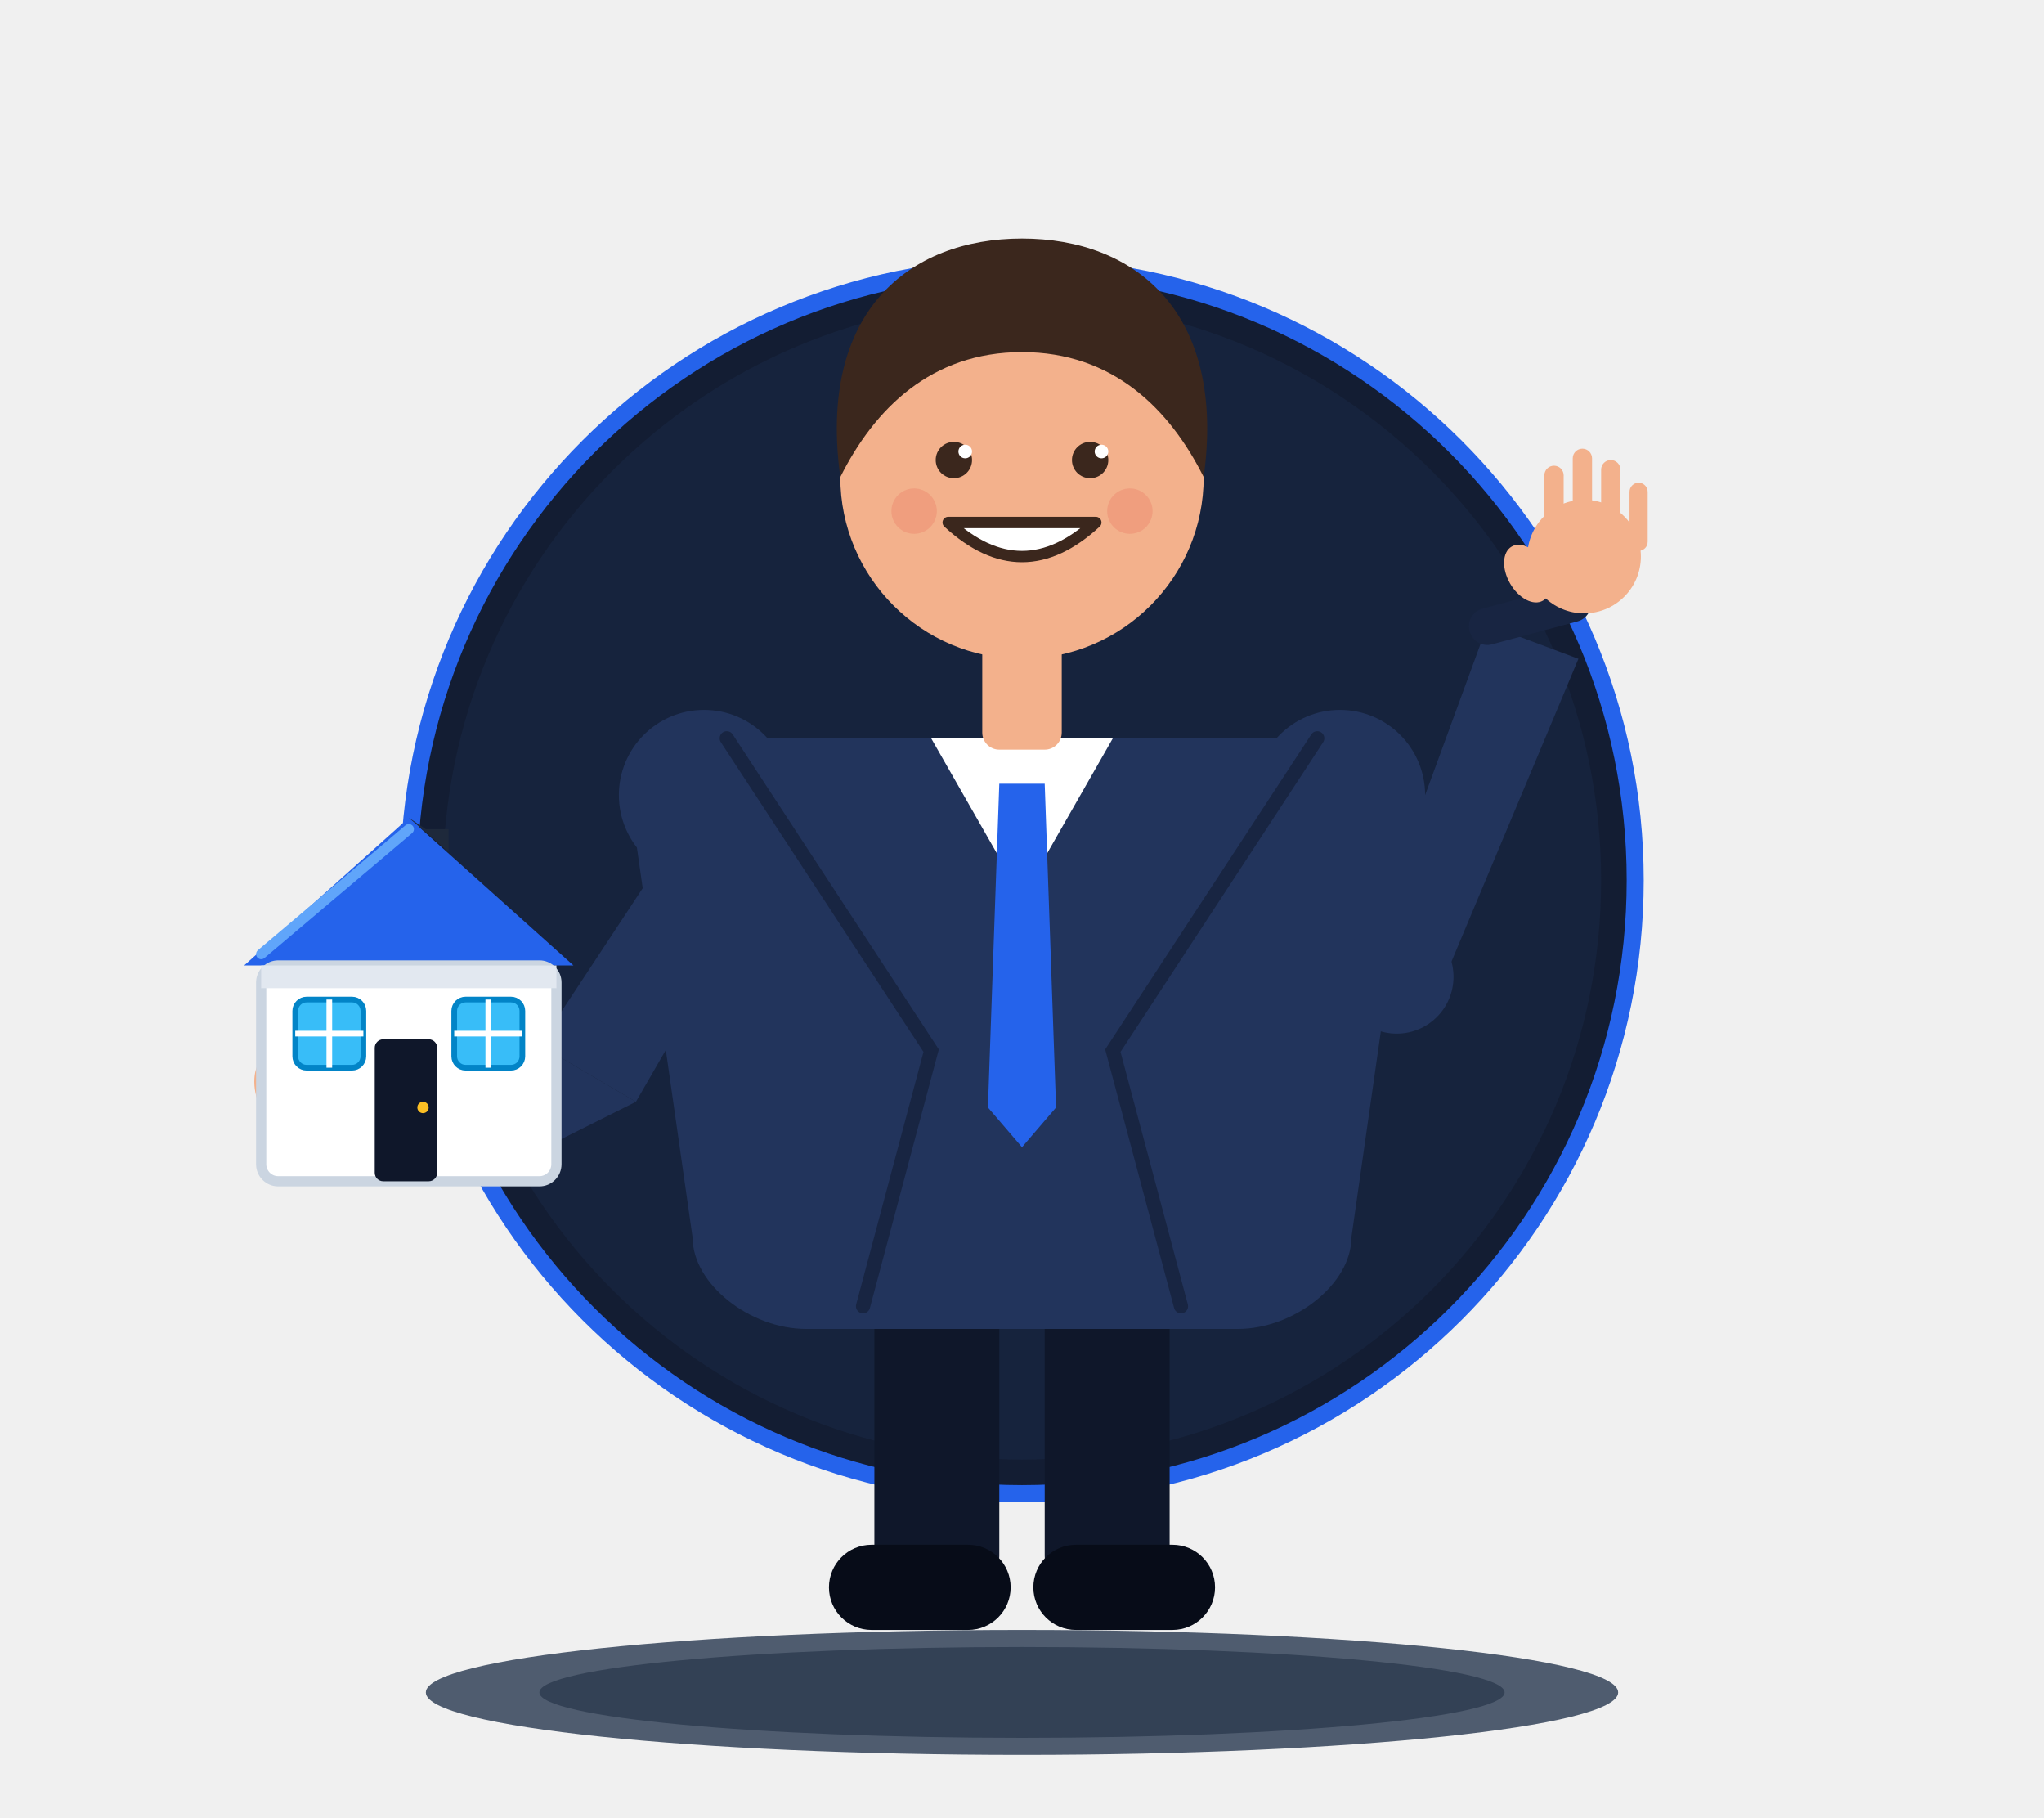
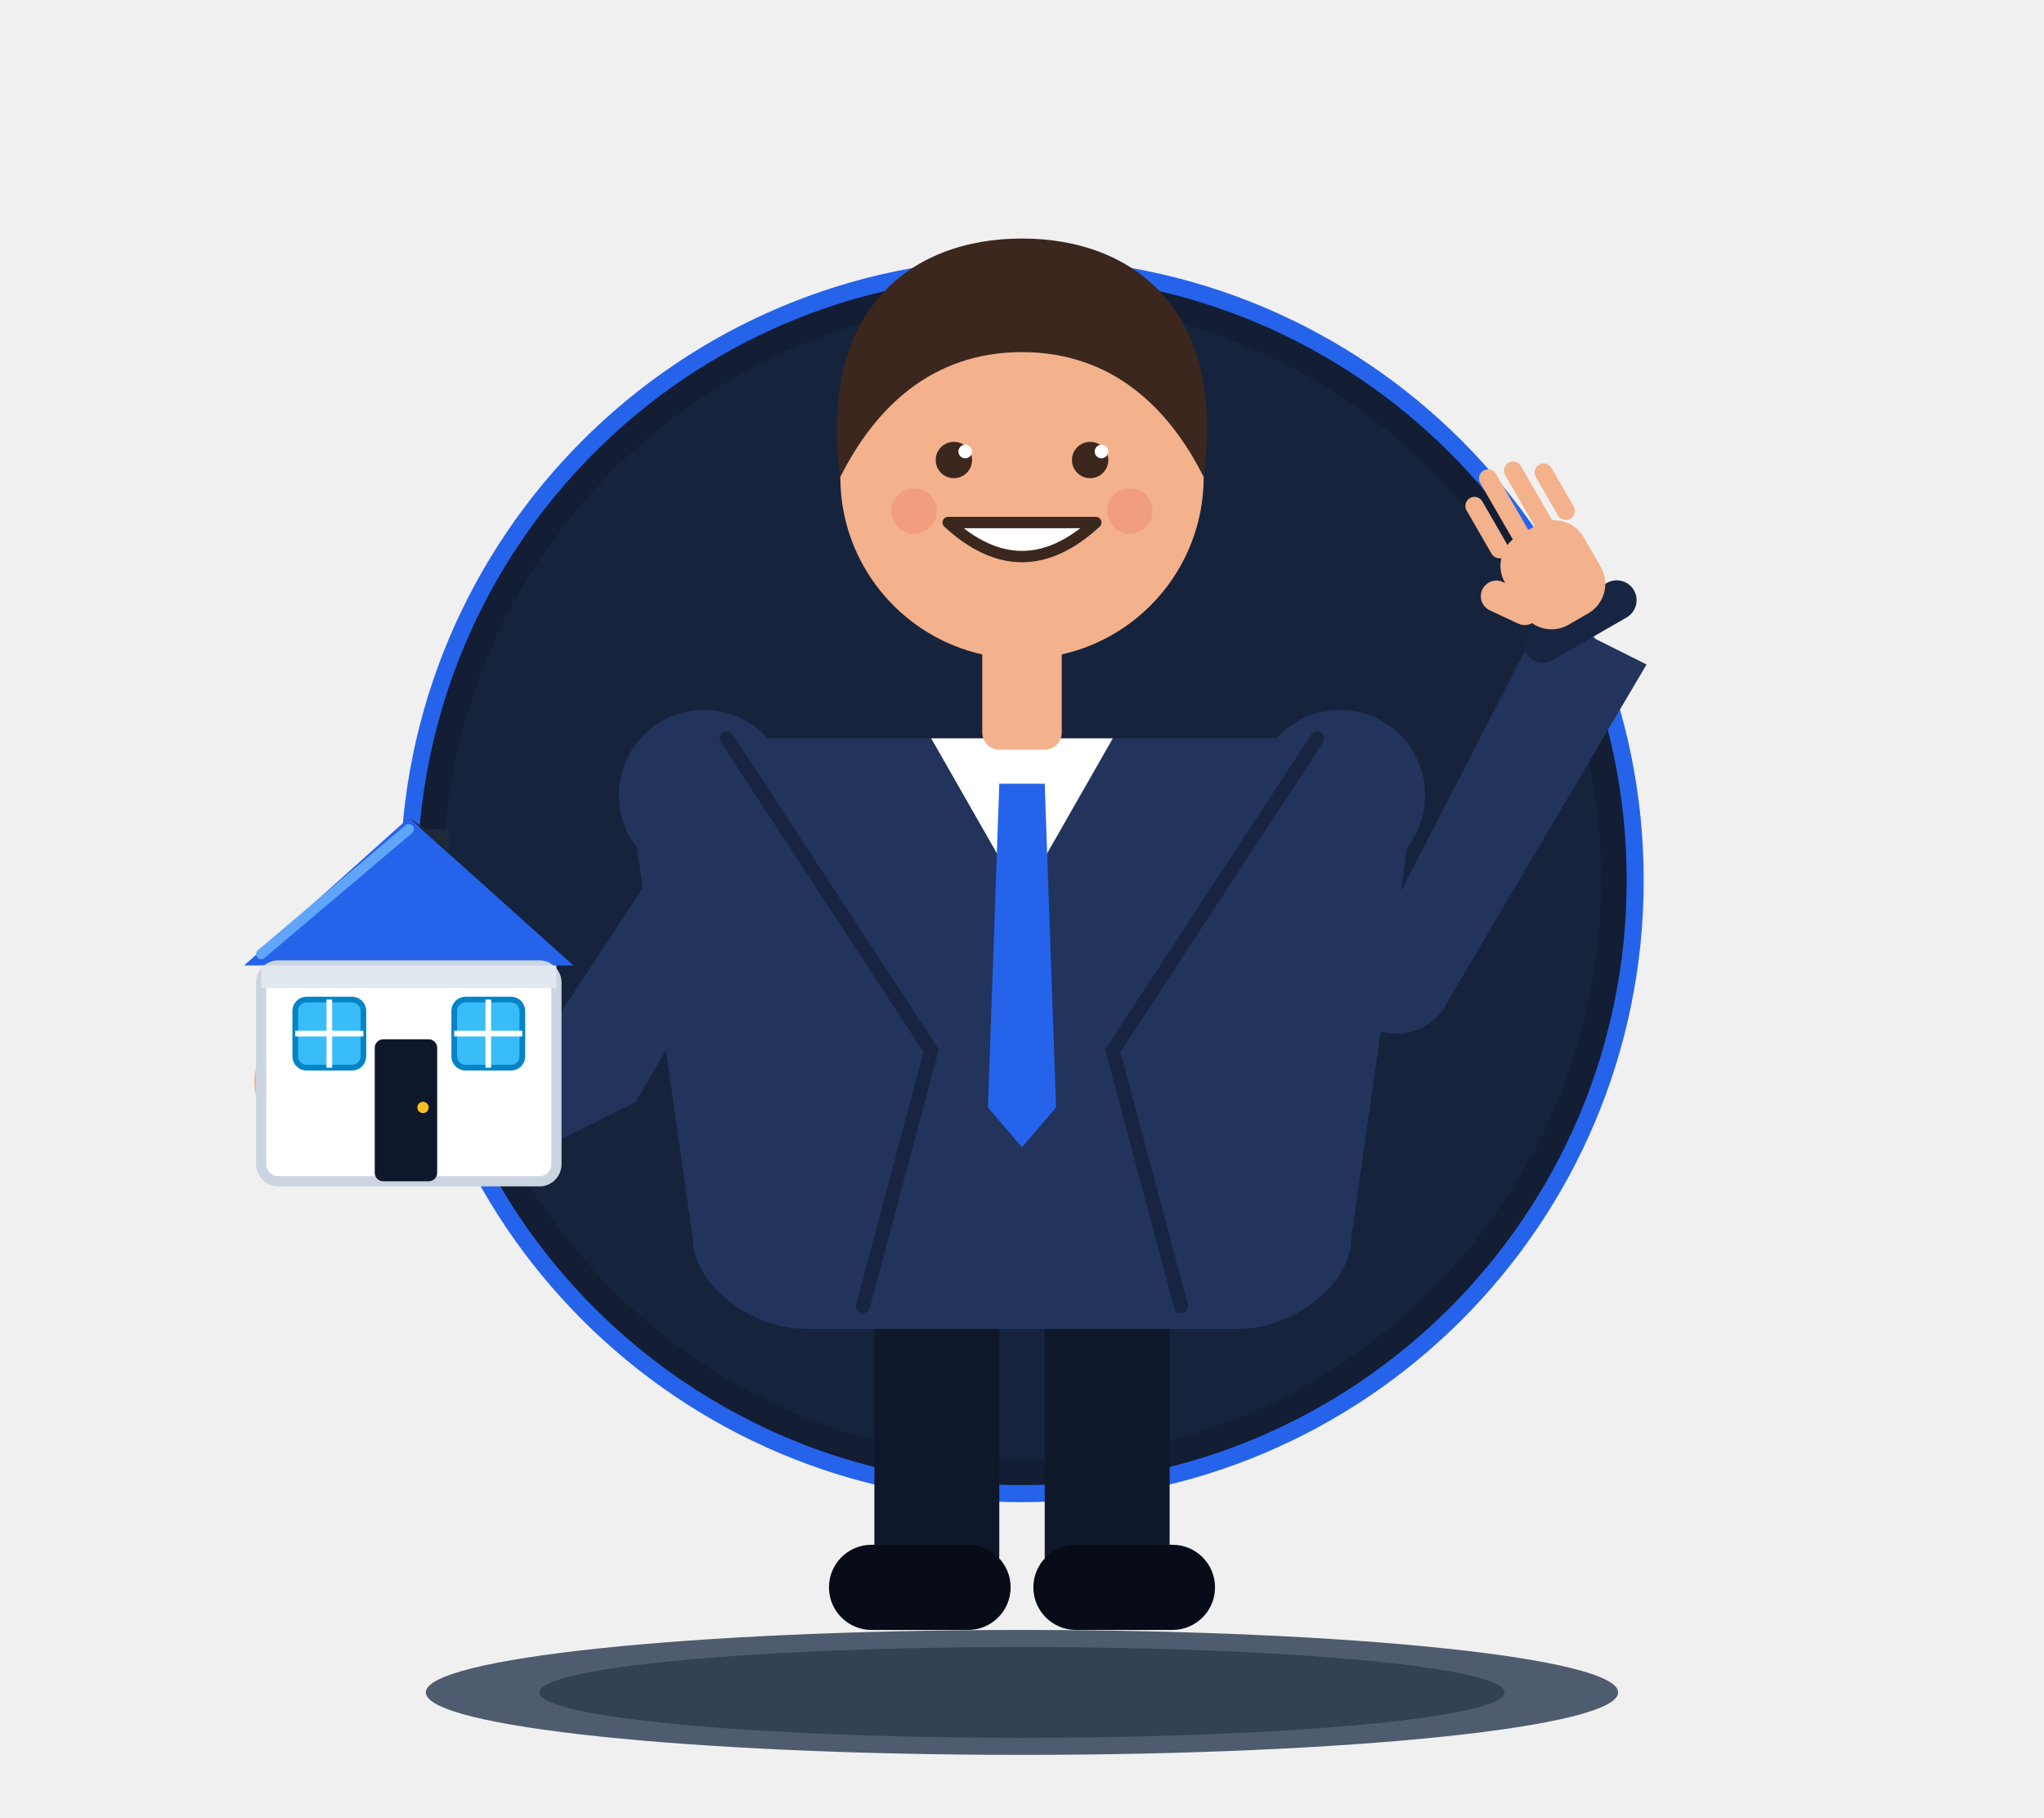
<svg xmlns="http://www.w3.org/2000/svg" viewBox="0 0 360 320" width="100%" height="100%" fill="none">
  <defs>
    <style>
      @keyframes waveForearmGreeting {
        0%, 100% { transform: rotate(0deg); }
-         25% { transform: rotate(16deg); }
-         50% { transform: rotate(-10deg); }
-         75% { transform: rotate(18deg); }
+         25% { transform: rotate(14deg); }
+         50% { transform: rotate(-8deg); }
+         75% { transform: rotate(16deg); }
      }
      @keyframes naturalBlink {
        0%, 90%, 100% { transform: scaleY(1); }
        95% { transform: scaleY(0.1); }
      }
      .forearm-waving {
-         animation: waveForearmGreeting 1.8s ease-in-out infinite;
+         animation: waveForearmGreeting 2s ease-in-out infinite;
        transform-origin: 246px 172px;
      }
      .eyes-blinking {
        animation: naturalBlink 4s ease-in-out infinite;
        transform-origin: 180px 84px;
      }
    </style>
  </defs>
  <ellipse cx="180" cy="298" rx="105" ry="11" fill="#475569" opacity="0.95" />
  <ellipse cx="180" cy="298" rx="85" ry="8" fill="#334155" />
  <circle cx="180" cy="155" r="108" fill="#131d33" stroke="#2563eb" stroke-width="3" />
  <circle cx="180" cy="155" r="102" fill="#16233d" />
  <g id="character">
    <rect x="154" y="208" width="22" height="70" rx="4" fill="#0f172a" />
    <rect x="184" y="208" width="22" height="70" rx="4" fill="#0f172a" />
    <rect x="146" y="272" width="32" height="15" rx="7.5" fill="#070c18" />
    <rect x="182" y="272" width="32" height="15" rx="7.5" fill="#070c18" />
    <path d="M 128 130 C 128 130, 232 130, 232 130 C 242 130, 248 138, 248 148 L 238 218 C 238 226, 228 234, 218 234 L 142 234 C 132 234, 122 226, 122 218 L 112 148 C 112 138, 118 130, 128 130 Z" fill="#22345c" />
    <circle cx="124" cy="140" r="15" fill="#22345c" />
    <circle cx="236" cy="140" r="15" fill="#22345c" />
    <path d="M 128 130 L 164 185 L 152 230" stroke="#182542" stroke-width="2.5" stroke-linecap="round" />
    <path d="M 232 130 L 196 185 L 208 230" stroke="#182542" stroke-width="2.5" stroke-linecap="round" />
    <polygon points="164,130 180,158 196,130 180,130" fill="#ffffff" />
    <polygon points="176,138 184,138 186,195 180,202 174,195" fill="#2563eb" />
    <rect x="173" y="112" width="14" height="20" rx="3" fill="#f3b18c" />
    <circle cx="180" cy="84" r="32" fill="#f3b18c" />
    <path d="M 148 84 C 144 55 160 42 180 42 C 200 42 216 55 212 84 C 206 72 196 62 180 62 C 164 62 154 72 148 84 Z" fill="#3b271d" />
    <g class="eyes-blinking">
      <circle cx="168" cy="81" r="3.2" fill="#3b271d" />
      <circle cx="170" cy="79.5" r="1.2" fill="#ffffff" />
      <circle cx="192" cy="81" r="3.2" fill="#3b271d" />
      <circle cx="194" cy="79.5" r="1.2" fill="#ffffff" />
    </g>
    <path d="M 167 92 Q 180 104 193 92 Z" fill="#ffffff" stroke="#3b271d" stroke-width="2" stroke-linejoin="round" />
    <path d="M 167 92 Q 180 104 193 92" stroke="#3b271d" strokeWidth="2" fill="none" strokeLinecap="round" />
    <circle cx="161" cy="90" r="4" fill="#ea7b64" opacity="0.35" />
    <circle cx="199" cy="90" r="4" fill="#ea7b64" opacity="0.35" />
    <g id="left-arm">
      <path d="M 124 140 L 95 184 L 112 194 L 138 149 Z" fill="#22345c" />
      <path d="M 95 184 L 78 194 L 84 208 L 112 194 Z" fill="#22345c" />
      <rect x="73" y="190" width="13" height="5.5" rx="2.7" fill="#182542" transform="rotate(30 73 190)" />
      <ellipse cx="76" cy="202" rx="13" ry="6.5" fill="#f3b18c" />
      <ellipse cx="49" cy="192" rx="4" ry="6.5" fill="#f3b18c" transform="rotate(-15 49 192)" />
    </g>
    <g id="house" transform="translate(46, 142)">
      <polygon points="-3,28 26,2 55,28" fill="#2563eb" />
      <polygon points="26,2 33,8 33,4 29,4" fill="#1e293b" />
      <line x1="0" y1="26" x2="26" y2="4" stroke="#60a5fa" stroke-width="1.8" stroke-linecap="round" />
      <rect x="0" y="28" width="52" height="38" rx="3" fill="#ffffff" stroke="#cbd5e1" stroke-width="1.8" />
      <rect x="0" y="28" width="52" height="4" fill="#e2e8f0" />
      <rect x="6" y="34" width="12" height="12" rx="2" fill="#38bdf8" stroke="#0284c7" stroke-width="1" />
      <line x1="12" y1="34" x2="12" y2="46" stroke="#ffffff" strokeWidth="1" />
      <line x1="6" y1="40" x2="18" y2="40" stroke="#ffffff" strokeWidth="1" />
      <rect x="34" y="34" width="12" height="12" rx="2" fill="#38bdf8" stroke="#0284c7" strokeWidth="1" />
      <line x1="40" y1="34" x2="40" y2="46" stroke="#ffffff" strokeWidth="1" />
      <line x1="34" y1="40" x2="46" y2="40" stroke="#ffffff" strokeWidth="1" />
      <rect x="20" y="41" width="11" height="25" rx="1.5" fill="#0f172a" />
      <circle cx="28.5" cy="53" r="1" fill="#fbbf24" />
    </g>
    <g id="right-upper-arm">
      <path d="M 236 140 L 254 168 L 238 178 L 222 148 Z" fill="#22345c" />
      <circle cx="246" cy="172" r="10" fill="#22345c" />
    </g>
    <g className="forearm-waving">
-       <path d="M 240 170 L 262 110 L 278 116 L 252 178 Z" fill="#22345c" />
-       <rect x="258" y="108" width="22" height="6.5" rx="3.2" fill="#182542" transform="rotate(-15 258 108)" />
-       <g id="front-facing-hand" transform="translate(268, 76)">
-         <circle cx="11" cy="22" r="10" fill="#f3b18c" />
-         <ellipse cx="1" cy="25" rx="3.5" ry="5.5" fill="#f3b18c" transform="rotate(-30 1 25)" />
-         <rect x="4" y="6" width="3.4" height="15" rx="1.7" fill="#f3b18c" />
-         <rect x="9" y="3" width="3.4" height="18" rx="1.7" fill="#f3b18c" />
-         <rect x="14" y="5" width="3.4" height="16" rx="1.7" fill="#f3b18c" />
-         <rect x="19" y="9" width="3.2" height="12" rx="1.6" fill="#f3b18c" />
+       <path d="M 240 170 L 272 108 L 290 117 L 254 178 Z" fill="#22345c" />
+       <rect x="267" y="106" width="22" height="7" rx="3.5" fill="#182542" transform="rotate(-30 278 109)" />
+       <g id="natural-greeting-hand" transform="translate(278, 109) rotate(-30)">
+         <rect x="-8" y="-18" width="16" height="18" rx="6" fill="#f3b18c" />
+         <rect x="-12" y="-14" width="5.5" height="11" rx="2.75" fill="#f3b18c" transform="rotate(-35 -9 -9)" />
+         <rect x="-7.5" y="-28" width="3.2" height="12" rx="1.6" fill="#f3b18c" />
+         <rect x="-3" y="-31" width="3.2" height="15" rx="1.6" fill="#f3b18c" />
+         <rect x="1.5" y="-30" width="3.2" height="14" rx="1.6" fill="#f3b18c" />
+         <rect x="6" y="-27" width="3.2" height="11" rx="1.6" fill="#f3b18c" />
      </g>
    </g>
  </g>
</svg>
